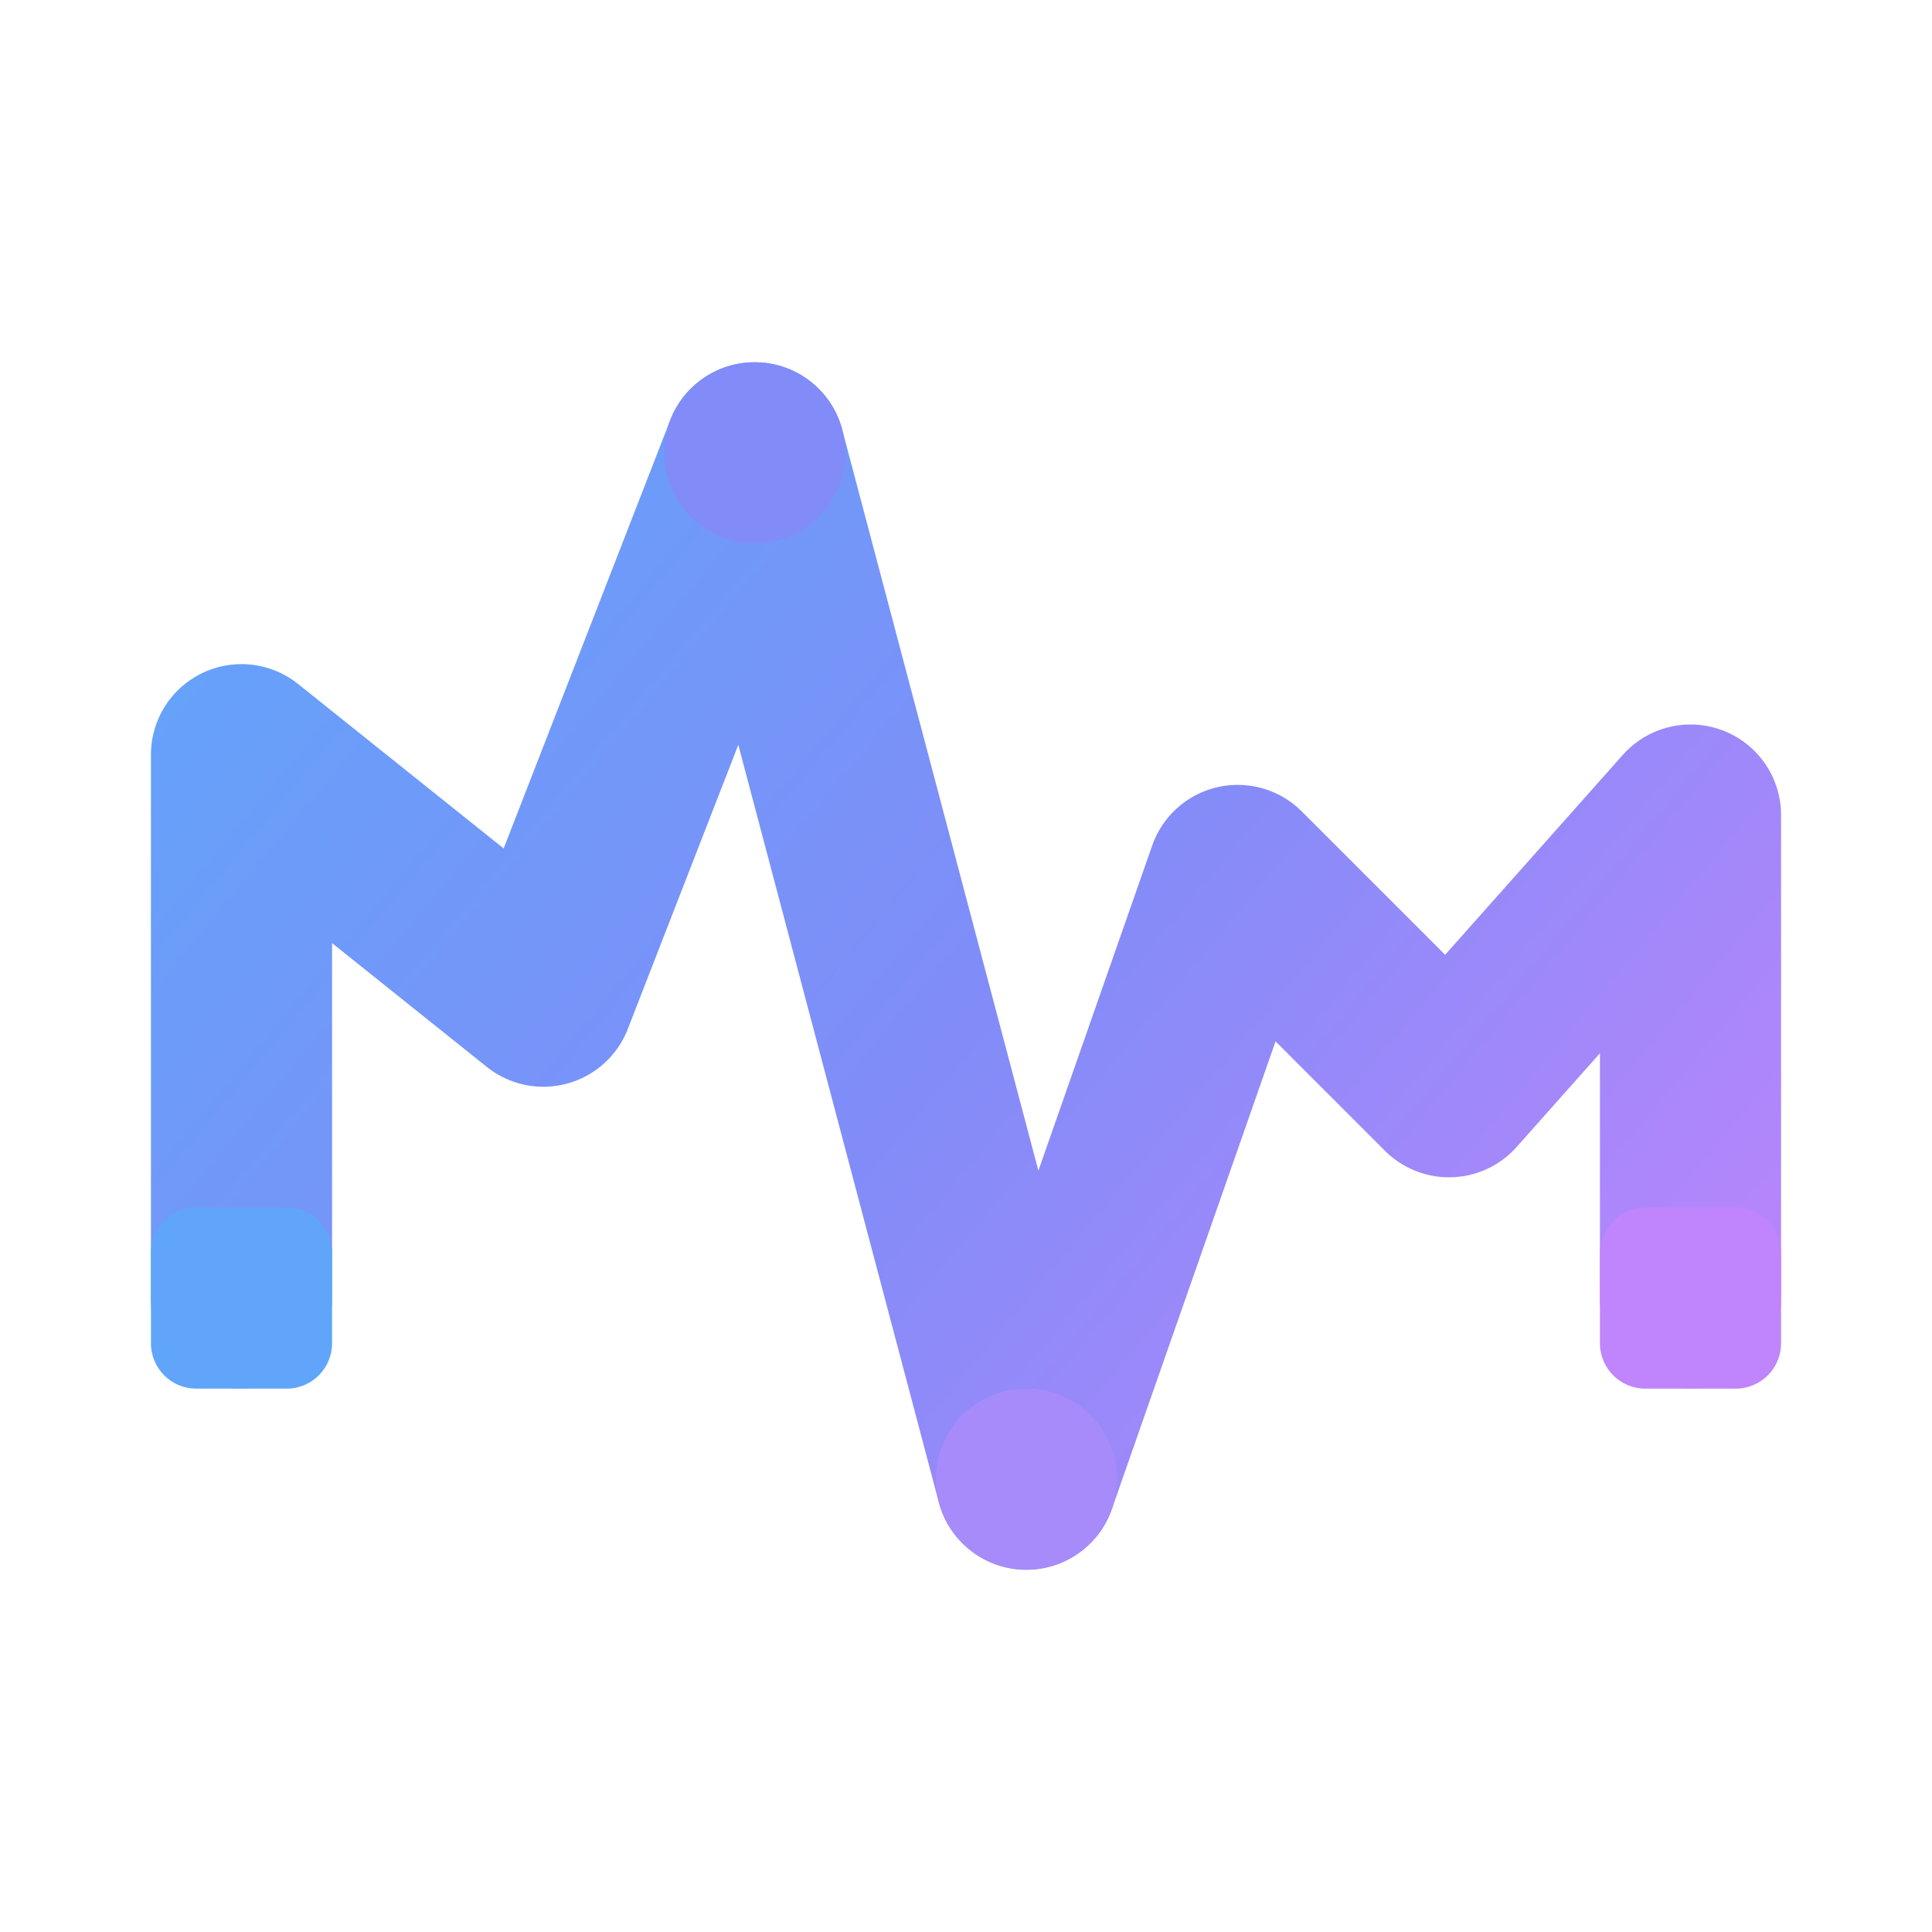
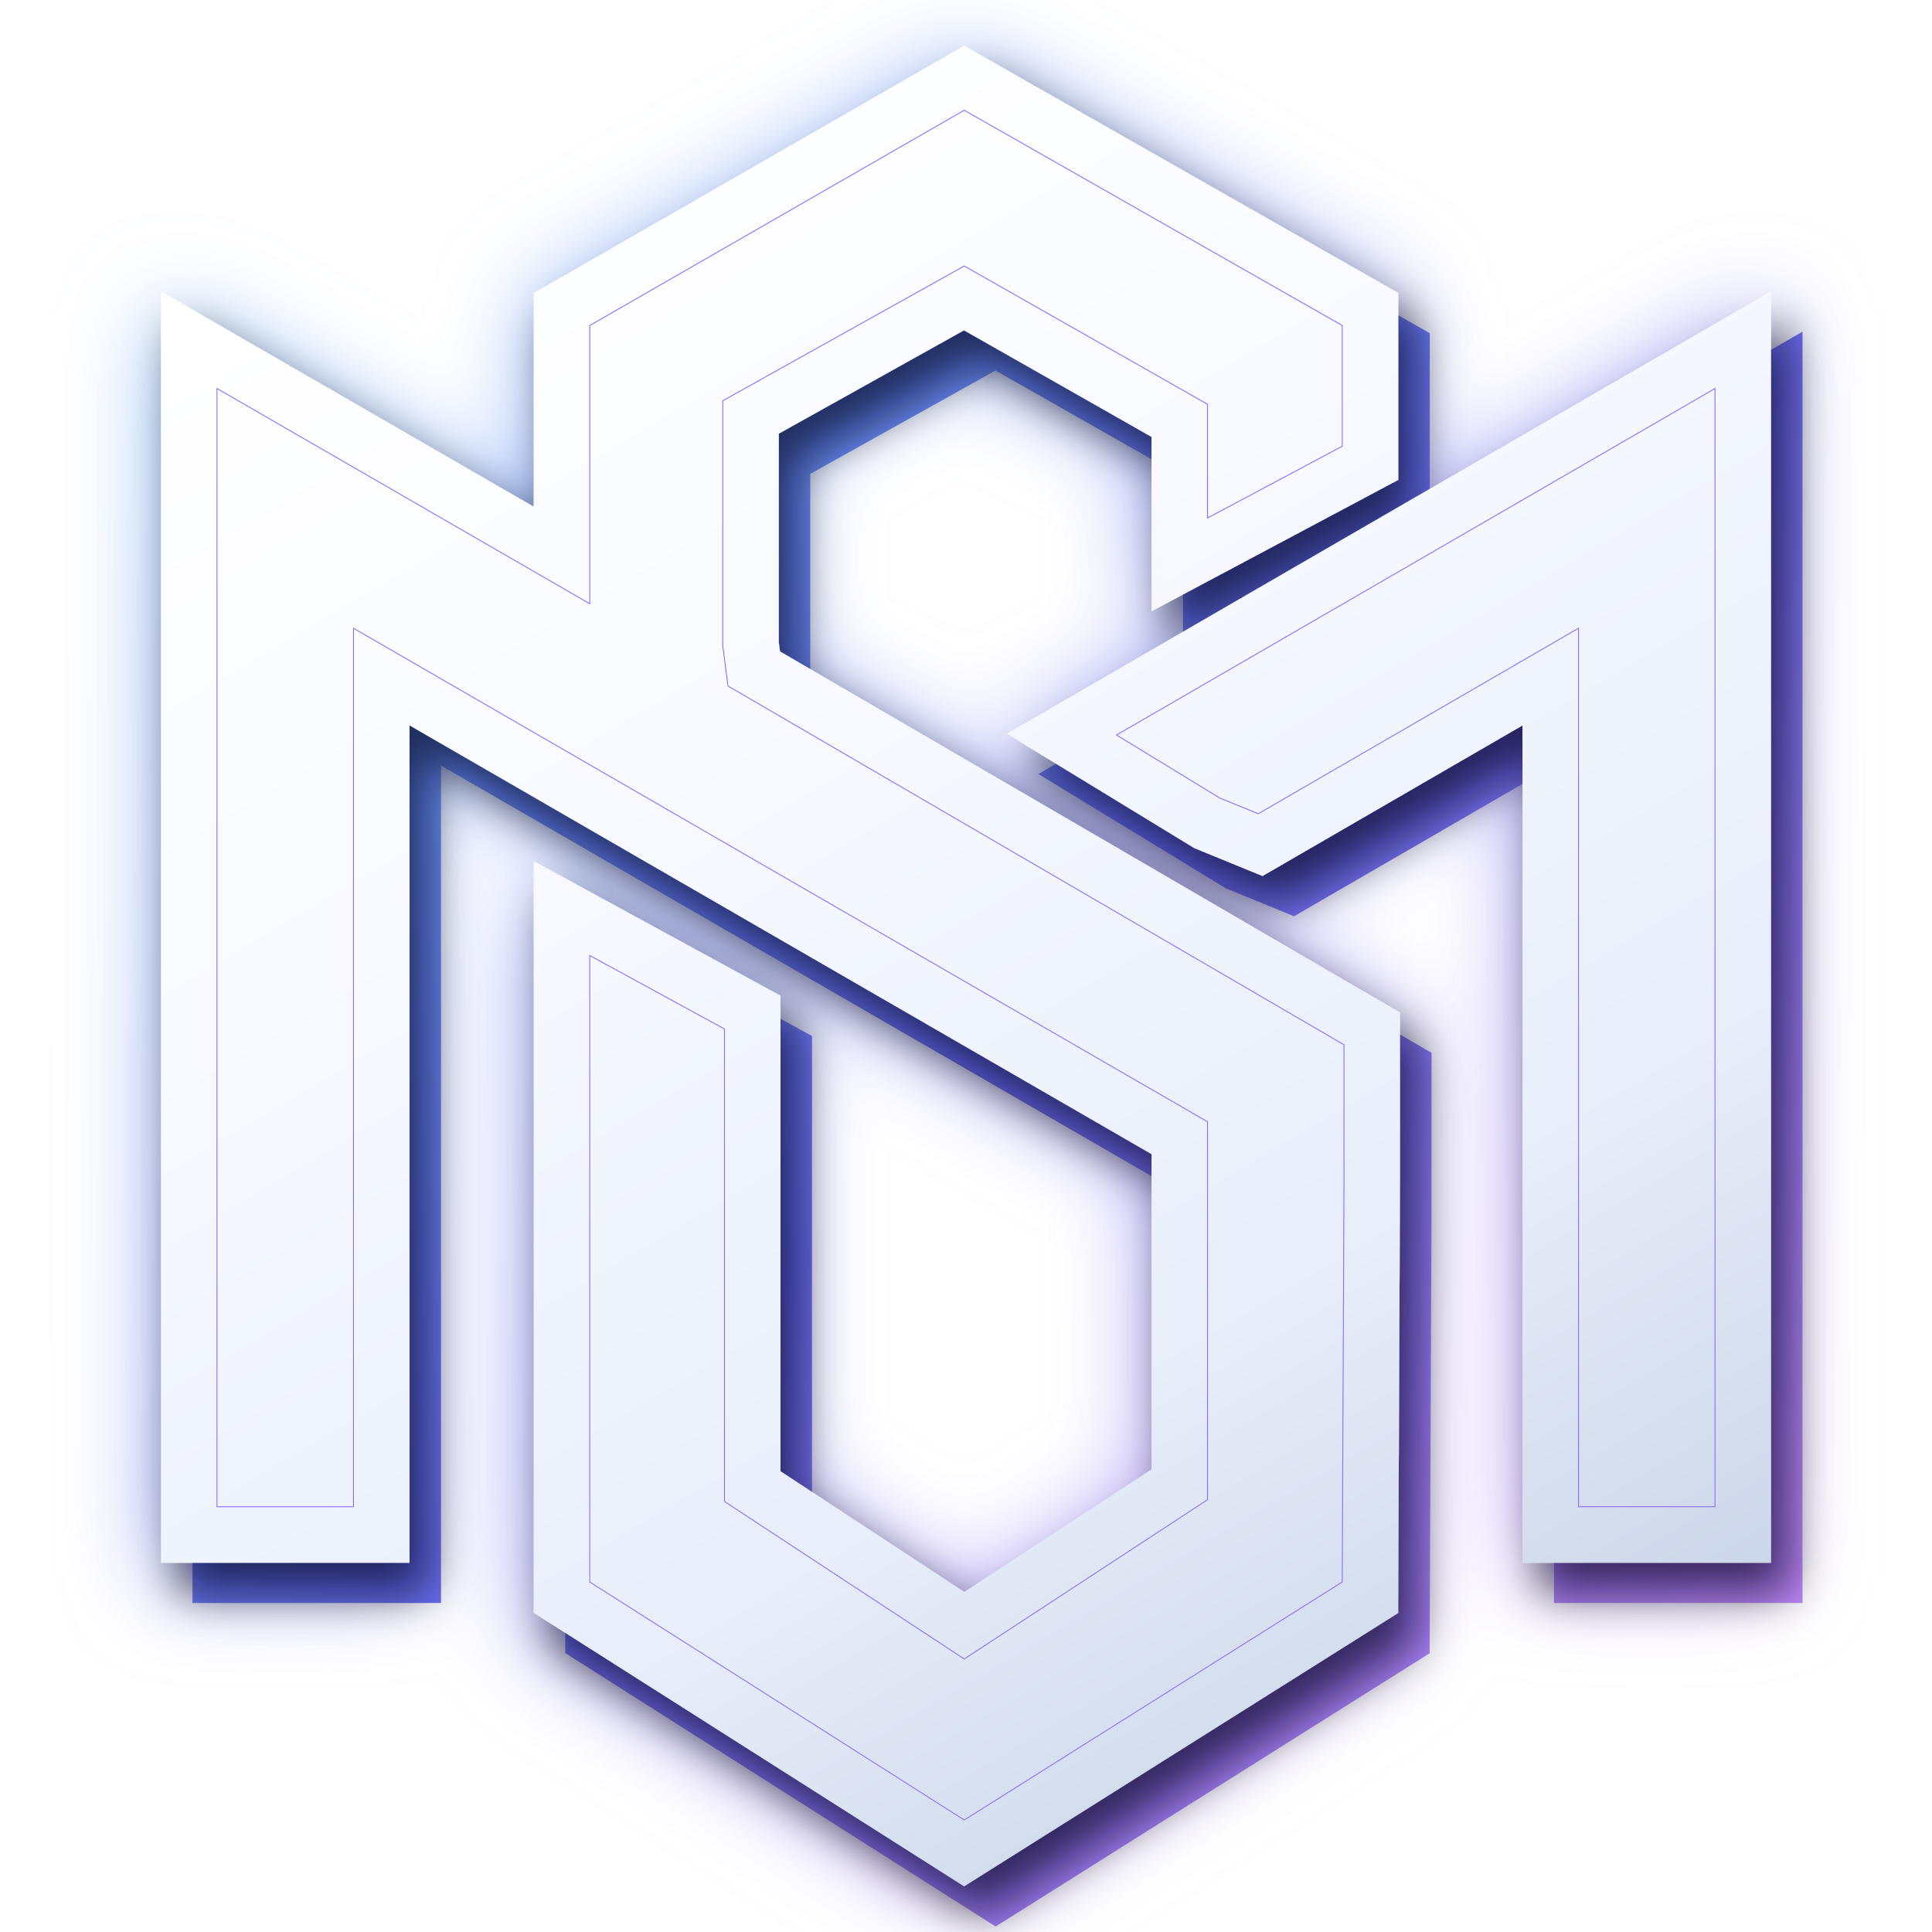
- <svg xmlns="http://www.w3.org/2000/svg" viewBox="0 0 64 64" role="img" aria-labelledby="title desc">
+ <svg xmlns="http://www.w3.org/2000/svg" width="128" height="128" viewBox="146 0 1104 1104" fill="none" role="img" aria-labelledby="title desc">
  <defs>
-     <linearGradient id="pulse" x1="8" y1="12" x2="56" y2="52" gradientUnits="userSpaceOnUse">
+     <linearGradient id="accent" x1="270" y1="130" x2="1126" y2="980" gradientUnits="userSpaceOnUse">
      <stop stop-color="#60A5FA" />
-       <stop offset="0.52" stop-color="#818CF8" />
+       <stop offset="0.52" stop-color="#6366F1" />
      <stop offset="1" stop-color="#C084FC" />
    </linearGradient>
+     <linearGradient id="face" x1="420" y1="100" x2="970" y2="1030" gradientUnits="userSpaceOnUse">
+       <stop stop-color="#FFFFFF" />
+       <stop offset="0.32" stop-color="#F8FAFF" />
+       <stop offset="0.72" stop-color="#E8EEFA" />
+       <stop offset="1" stop-color="#CAD5E8" />
+     </linearGradient>
+     <filter id="halo" x="-30%" y="-30%" width="160%" height="160%" color-interpolation-filters="sRGB">
+       <feGaussianBlur stdDeviation="27" />
+     </filter>
+     <filter id="lift" x="-30%" y="-30%" width="170%" height="170%" color-interpolation-filters="sRGB">
+       <feDropShadow dx="10" dy="17" stdDeviation="13" flood-color="#020617" flood-opacity="0.68" />
+     </filter>
+     <g id="mark">
+       <path d="M914 673L913 904L697 1040L483 904L483 546L560 588L560 858L697 948L836 857L836 641L348 359L348 861L270 861L270 222L483 345L483 186L697 63L913 186L913 255L836 296L836 231L697 152L559 229L559 369L562 392L914 597V673Z" />
+       <path d="M1126 222V861H1048V359L865 465L843 456L784 420L1126 222Z" />
+     </g>
  </defs>
-   <path d="M8 43V25l10 8 7-18 9 34 7-20 7 7 8-9v16" fill="none" stroke="url(#pulse)" stroke-width="6" stroke-linecap="round" stroke-linejoin="round" />
-   <rect x="5" y="40" width="6" height="6" rx="1.5" fill="#60A5FA" />
-   <rect x="53" y="40" width="6" height="6" rx="1.5" fill="#C084FC" />
-   <circle cx="25" cy="15" r="3" fill="#818CF8" />
-   <circle cx="34" cy="49" r="3" fill="#A78BFA" />
+   <use href="#mark" fill="url(#accent)" stroke="url(#accent)" stroke-width="64" stroke-linejoin="miter" opacity="0.68" filter="url(#halo)" transform="translate(0 8)" />
+   <use href="#mark" fill="url(#accent)" stroke="url(#accent)" stroke-width="64" stroke-linejoin="miter" opacity="0.96" transform="translate(18 23)" />
+   <use href="#mark" fill="url(#face)" stroke="url(#face)" stroke-width="64" stroke-linejoin="miter" filter="url(#lift)" />
+   <use href="#mark" fill="none" stroke="#8B6CFF" stroke-width="0.5" vector-effect="non-scaling-stroke" stroke-linejoin="miter" stroke-miterlimit="3" />
</svg>
